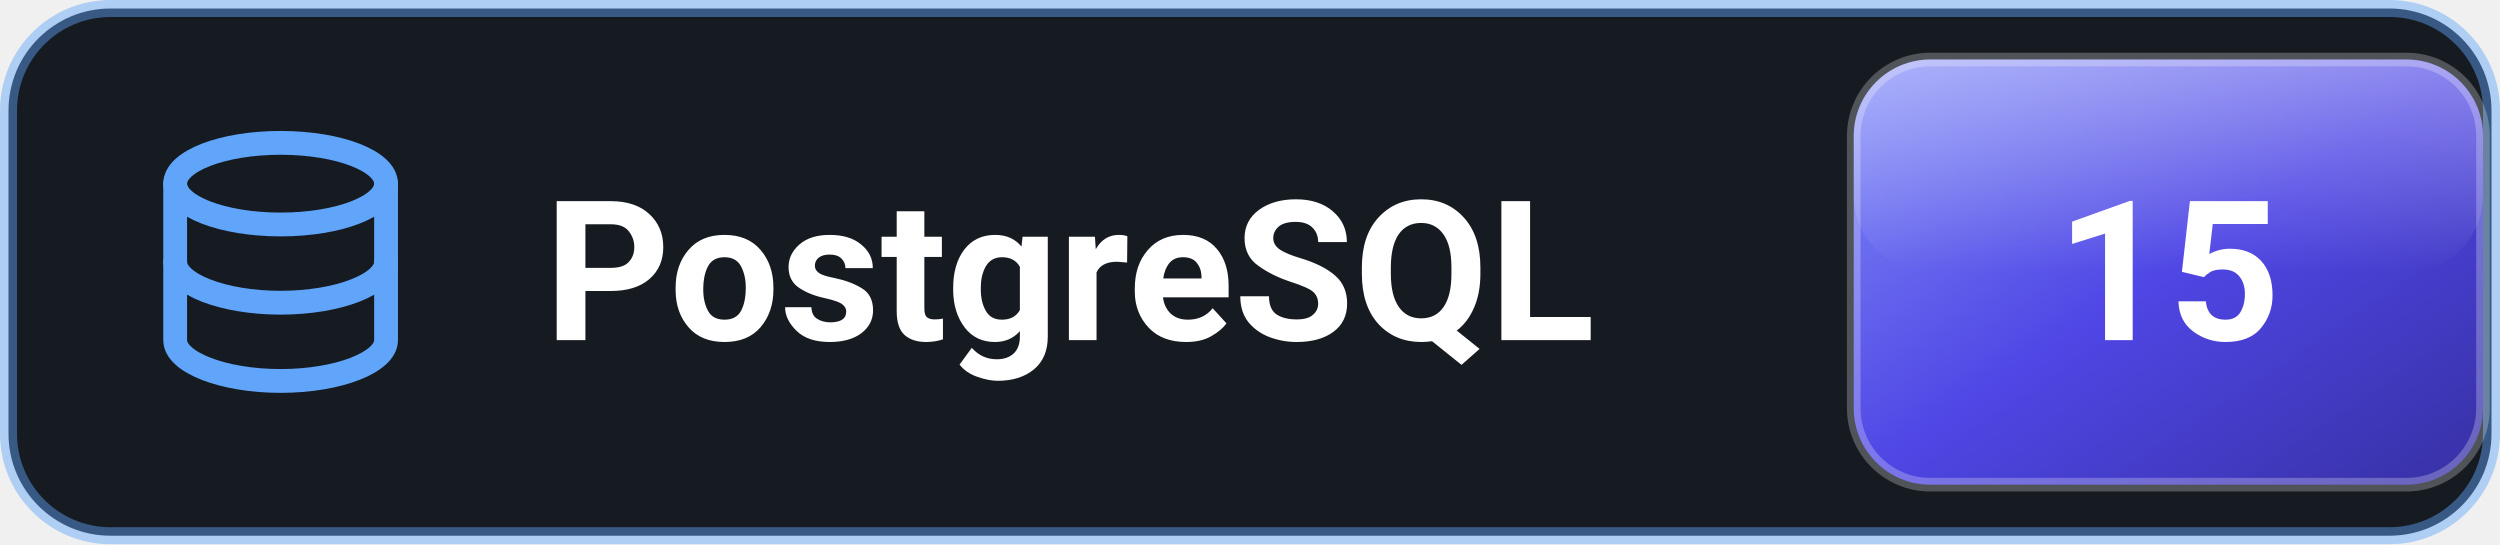
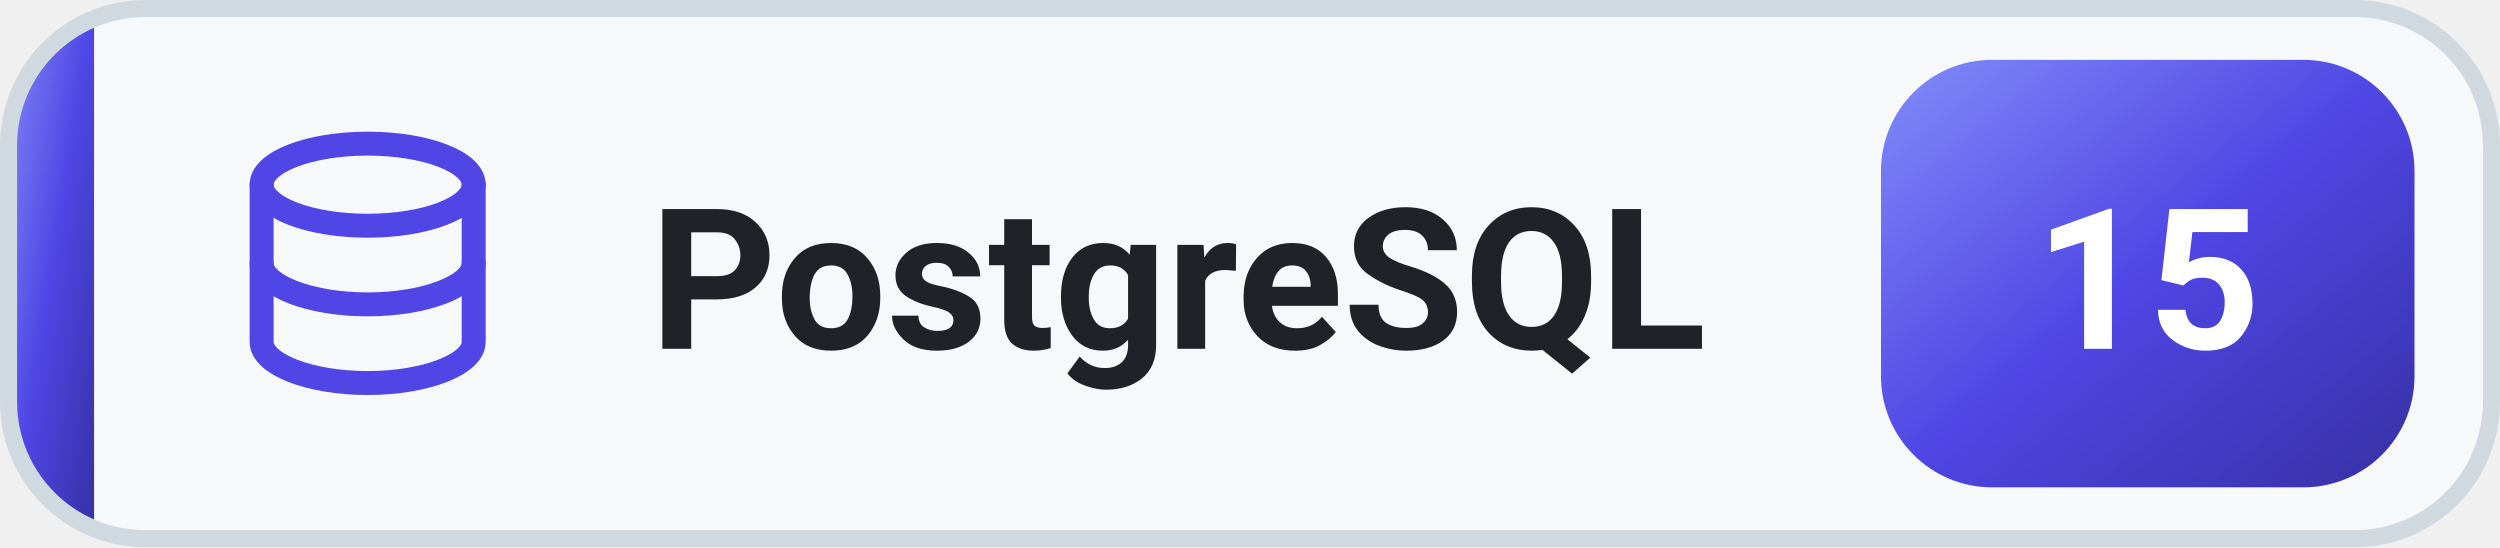
- <svg xmlns="http://www.w3.org/2000/svg" viewBox="0 0 147 32" width="147" height="32" fill="none">
+ <svg xmlns="http://www.w3.org/2000/svg" viewBox="0 0 146.2 32" width="146.2" height="32" fill="none" role="img" aria-label="PostgreSQL: 15">
  <defs>
-     <linearGradient id="postgresql-grad" x1="0%" y1="0%" x2="100%" y2="100%">
+     <linearGradient id="postgresql-accent" x1="0%" y1="0%" x2="100%" y2="100%">
      <stop offset="0%" stop-color="#818CF8" />
      <stop offset="50%" stop-color="#4F46E5" />
      <stop offset="100%" stop-color="#3730A3" />
    </linearGradient>
-     <linearGradient id="postgresql-gloss" x1="0%" y1="0%" x2="0%" y2="100%">
-       <stop offset="0%" stop-color="#FFFFFF" stop-opacity="0.35" />
-       <stop offset="100%" stop-color="#FFFFFF" stop-opacity="0.0" />
-     </linearGradient>
+     <clipPath id="postgresql-clip">
+       <rect x="0.5" y="0.5" width="145.2" height="31" rx="8" />
+     </clipPath>
  </defs>
  <style>
-     .badge-label { font-family: -apple-system, BlinkMacSystemFont, 'Segoe UI', Roboto, Helvetica, Arial, sans-serif; font-size: 11.5px; font-weight: 600; fill: #FFFFFF; }
-     .badge-value { font-family: -apple-system, BlinkMacSystemFont, 'Segoe UI', Roboto, Helvetica, Arial, sans-serif; font-size: 11.5px; font-weight: 700; fill: #FFFFFF; }
+     text { font-family: -apple-system, BlinkMacSystemFont, 'Segoe UI', Roboto, Helvetica, Arial, sans-serif; font-size: 11.5px; }
+     .card { fill: #F6F8FA; }
+     .edge { stroke: #D1D9E0; }
+     .lbl { font-weight: 600; fill: #1F2328; }
+     .val { font-weight: 700; fill: #FFFFFF; }
+     @media (prefers-color-scheme: dark) {
+       .card { fill: #161B22; }
+       .edge { stroke: #30363D; }
+       .lbl { fill: #E6EDF3; }
+     }
  </style>
  <g>
-     <rect x="0.5" y="0.5" width="146" height="31" rx="6" fill="#161B22" stroke="rgba(96, 165, 250, 0.45)" stroke-width="1" />
-     <g transform="translate(8, 7)" fill="none" stroke="#60A5FA" stroke-width="1.4" stroke-linecap="round">
-       <ellipse cx="8.5" cy="3.8" rx="6.2" ry="2.4" />
-       <path d="M2.3 3.8 V13 c0 1.3 2.8 2.4 6.2 2.4 s6.2-1.1 6.2-2.4 V3.8" />
-       <path d="M2.3 8.4 c0 1.3 2.8 2.4 6.2 2.4 s6.2-1.1 6.2-2.4" />
+     <rect class="card" x="0.5" y="0.5" width="145.2" height="31" rx="8" />
+     <g clip-path="url(#postgresql-clip)">
+       <rect x="0.5" y="0.5" width="5" height="31" fill="url(#postgresql-accent)" />
    </g>
-     <text x="32" y="20" class="badge-label">PostgreSQL</text>
-     <rect x="109" y="3.5" width="37" height="25" rx="4.5" fill="url(#postgresql-grad)" stroke="rgba(255,255,255,0.25)" stroke-width="0.8" />
-     <rect x="109" y="3.5" width="37" height="12.5" rx="4.5" fill="url(#postgresql-gloss)" />
-     <text x="127.5" y="20" text-anchor="middle" class="badge-value">15</text>
+     <g transform="translate(13, 7)">
+       <g fill="none" stroke="#4F46E5" stroke-width="1.4" stroke-linecap="round">
+         <ellipse cx="8.5" cy="3.8" rx="6.2" ry="2.4" />
+         <path d="M2.3 3.8 V13 c0 1.3 2.8 2.4 6.2 2.4 s6.2-1.1 6.2-2.4 V3.8" />
+         <path d="M2.3 8.4 c0 1.3 2.8 2.4 6.2 2.4 s6.2-1.1 6.2-2.4" />
+       </g>
+     </g>
+     <text class="lbl" x="38" y="20.4">PostgreSQL</text>
+     <rect class="chip" x="110" y="3.5" width="31.2" height="25" rx="6.5" fill="url(#postgresql-accent)" />
+     <text class="val" x="125.6" y="20.4" text-anchor="middle">15</text>
+     <rect class="edge" x="0.5" y="0.5" width="145.2" height="31" rx="8" fill="none" />
  </g>
</svg>
